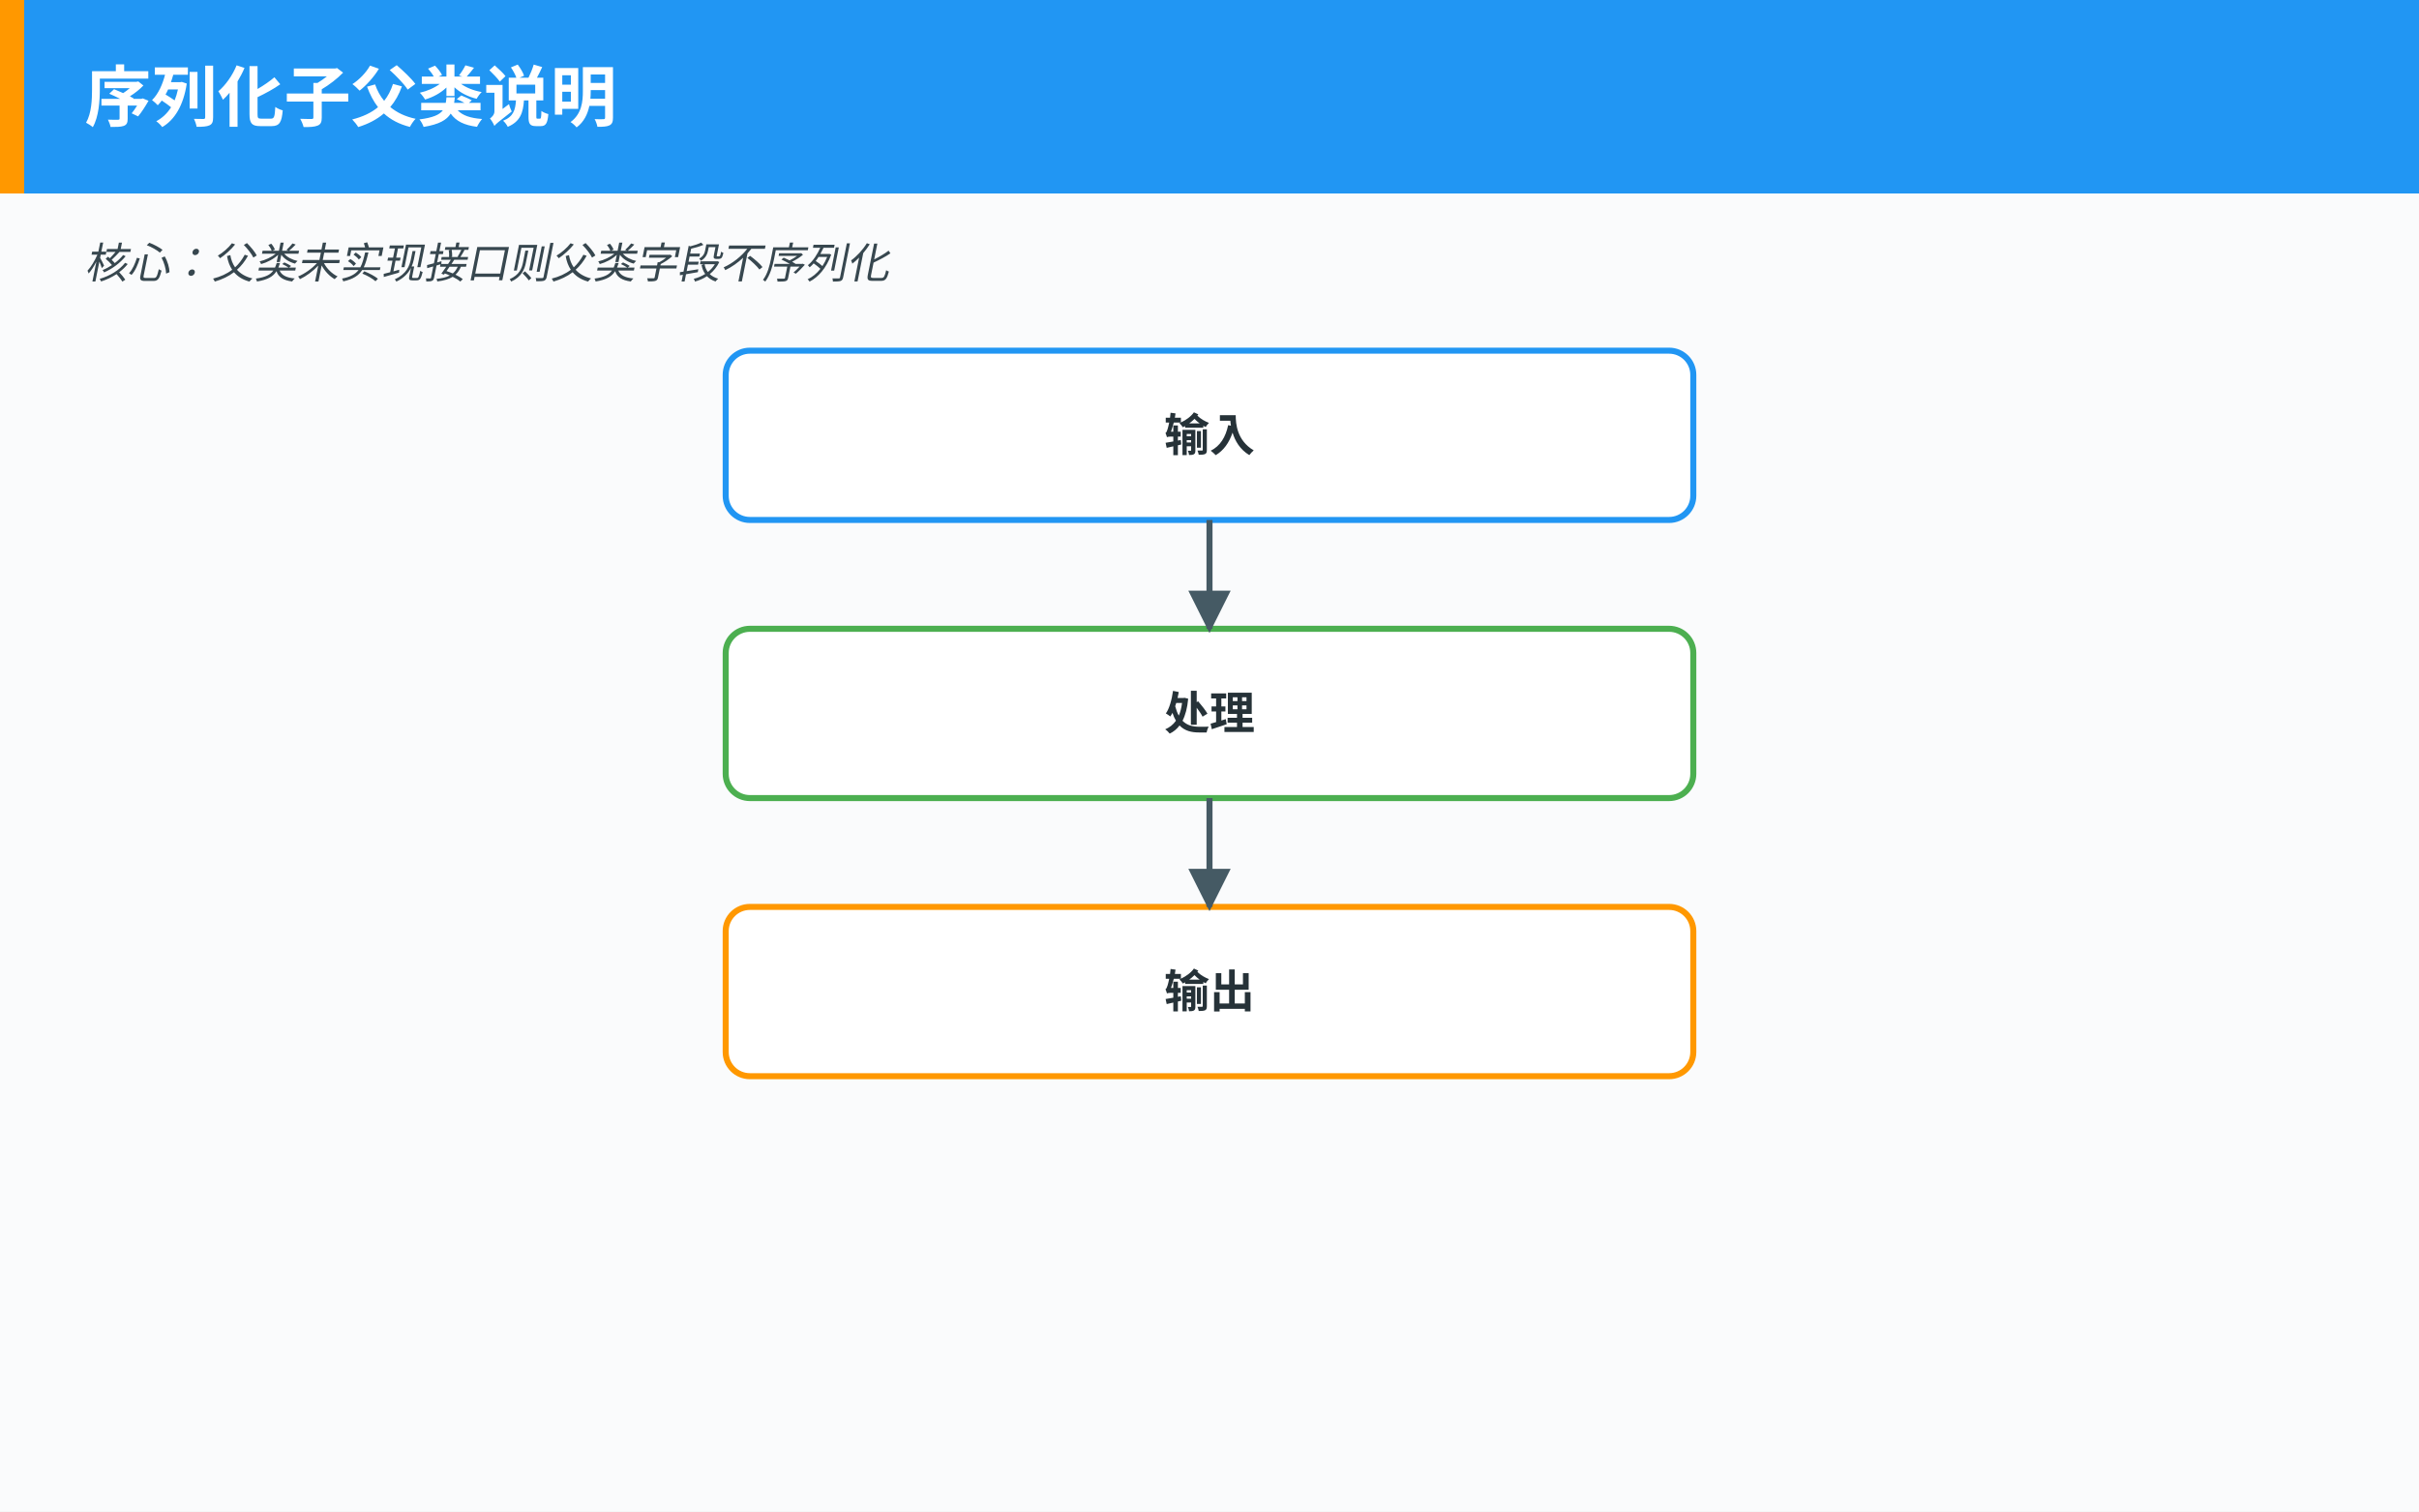
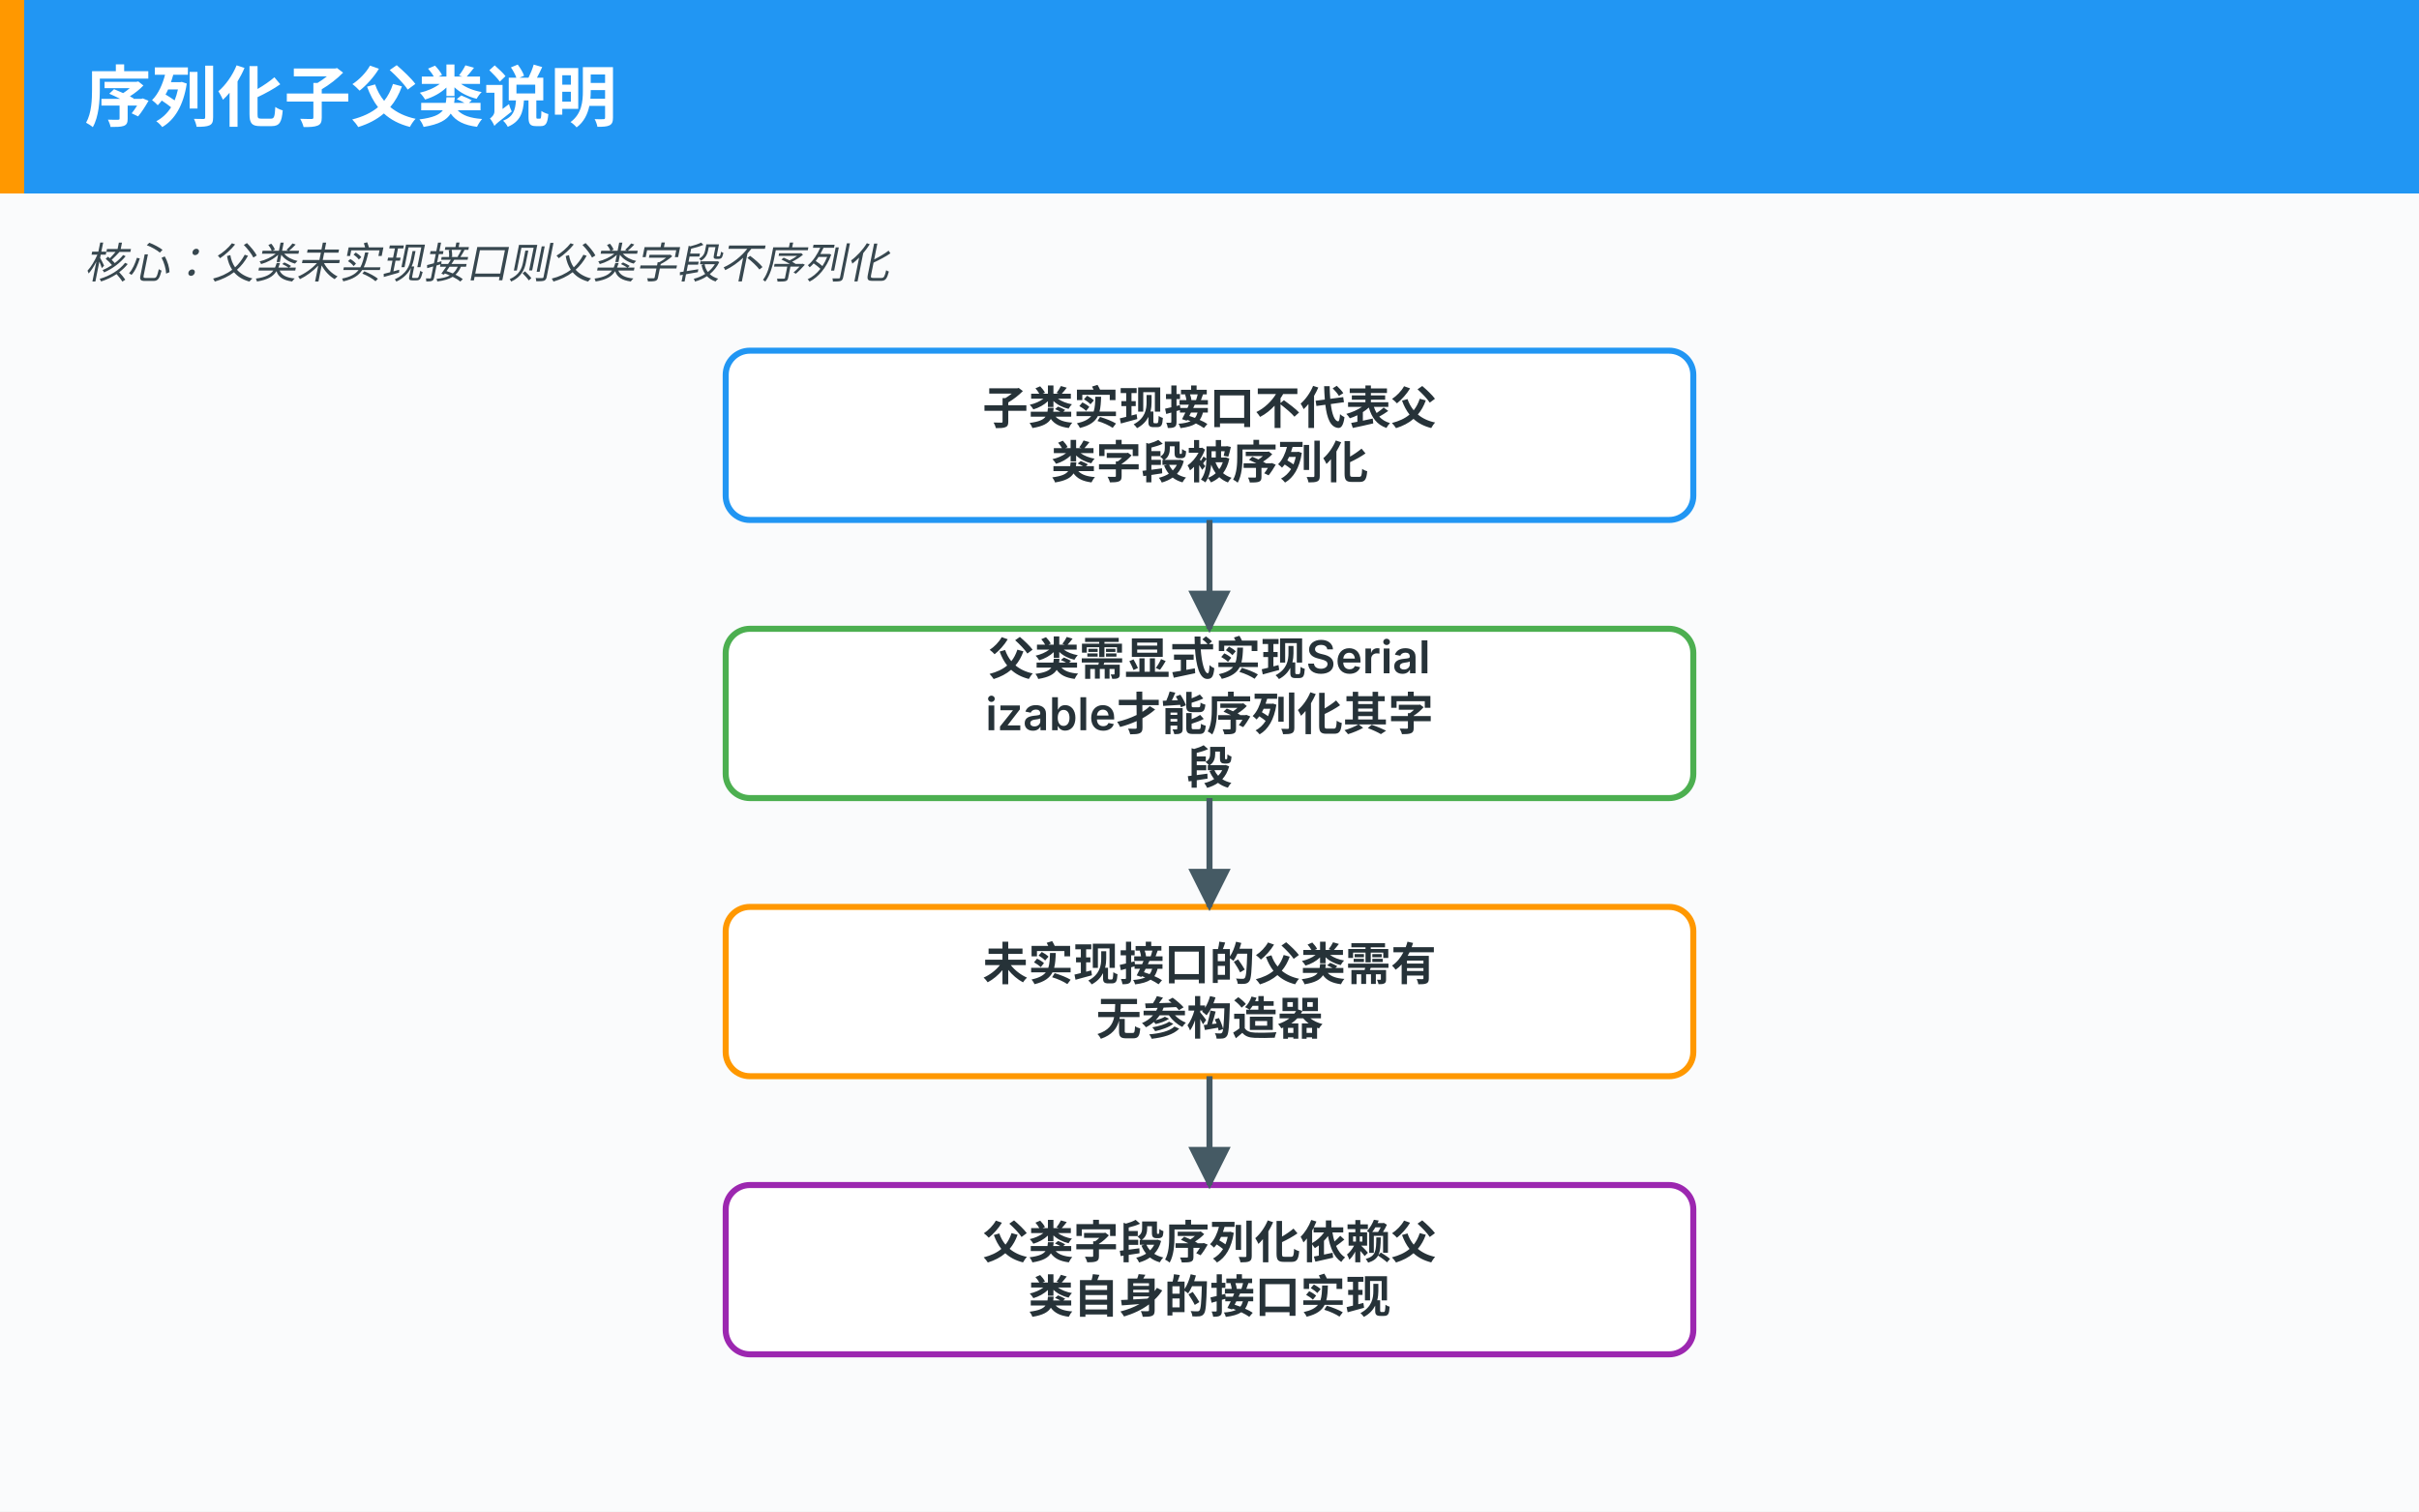
<svg xmlns="http://www.w3.org/2000/svg" viewBox="0 0 800 500" font-family="-apple-system, BlinkMacSystemFont, 'PingFang SC', 'Microsoft YaHei', sans-serif">
  <rect width="800" height="500" fill="#FAFBFC" />
  <rect x="0" y="0" width="800" height="64" fill="#2196F3" />
  <rect x="0" y="0" width="8" height="64" fill="#FF9800" />
  <text x="28" y="40" font-size="22" font-weight="700" fill="#FFFFFF" text-rendering="geometricPrecision">序列化子父类说明</text>
  <text x="28" y="552" font-size="0" />
  <text x="28" y="92" font-size="14" fill="#37474F" font-style="italic">核心：父类未实现接口则父类字段不序列化</text>
  <defs>
    <marker id="arrow" viewBox="0 0 10 10" refX="9" refY="5" markerWidth="7" markerHeight="7" orient="auto-start-reverse">
      <path d="M0,0 L10,5 L0,10 z" fill="#455A64" />
    </marker>
    <marker id="arrowG" viewBox="0 0 10 10" refX="9" refY="5" markerWidth="7" markerHeight="7" orient="auto-start-reverse">
      <path d="M0,0 L10,5 L0,10 z" fill="#4CAF50" />
    </marker>
  </defs>
  <rect x="240" y="116" width="320" height="56" rx="8" fill="#FFFFFF" stroke="#2196F3" stroke-width="2" />
-   <text x="400" y="144" font-size="15" fill="#263238" text-anchor="middle" dominant-baseline="middle" font-weight="600">输入</text>
+   <text x="400" y="135" font-size="15" fill="#263238" text-anchor="middle" dominant-baseline="middle" font-weight="600">子类实现接口不代表父</text>
+   <text x="400" y="153" font-size="15" fill="#263238" text-anchor="middle" dominant-baseline="middle" font-weight="600">类字段被序列化</text>
  <rect x="240" y="208" width="320" height="56" rx="8" fill="#FFFFFF" stroke="#4CAF50" stroke-width="2" />
-   <text x="400" y="236" font-size="15" fill="#263238" text-anchor="middle" dominant-baseline="middle" font-weight="600">处理</text>
+   <text x="400" y="218" font-size="15" fill="#263238" text-anchor="middle" dominant-baseline="middle" font-weight="600">父类需显式实现Serial</text>
+   <text x="400" y="236" font-size="15" fill="#263238" text-anchor="middle" dominant-baseline="middle" font-weight="600">izable才能序列化其字</text>
+   <text x="400" y="254" font-size="15" fill="#263238" text-anchor="middle" dominant-baseline="middle" font-weight="600">段</text>
  <rect x="240" y="300" width="320" height="56" rx="8" fill="#FFFFFF" stroke="#FF9800" stroke-width="2" />
-   <text x="400" y="328" font-size="15" fill="#263238" text-anchor="middle" dominant-baseline="middle" font-weight="600">输出</text>
+   <text x="400" y="319" font-size="15" fill="#263238" text-anchor="middle" dominant-baseline="middle" font-weight="600">未实现接口的父类需有</text>
+   <text x="400" y="337" font-size="15" fill="#263238" text-anchor="middle" dominant-baseline="middle" font-weight="600">无参构造器</text>
+   <rect x="240" y="392" width="320" height="56" rx="8" fill="#FFFFFF" stroke="#9C27B0" stroke-width="2" />
+   <text x="400" y="411" font-size="15" fill="#263238" text-anchor="middle" dominant-baseline="middle" font-weight="600">父类字段序列化依赖父</text>
+   <text x="400" y="429" font-size="15" fill="#263238" text-anchor="middle" dominant-baseline="middle" font-weight="600">类自身的接口实现</text>
  <line x1="400" y1="172" x2="400" y2="208" stroke="#455A64" stroke-width="2" marker-end="url(#arrow)" />
  <line x1="400" y1="264" x2="400" y2="300" stroke="#455A64" stroke-width="2" marker-end="url(#arrow)" />
+   <line x1="400" y1="356" x2="400" y2="392" stroke="#455A64" stroke-width="2" marker-end="url(#arrow)" />
</svg>
